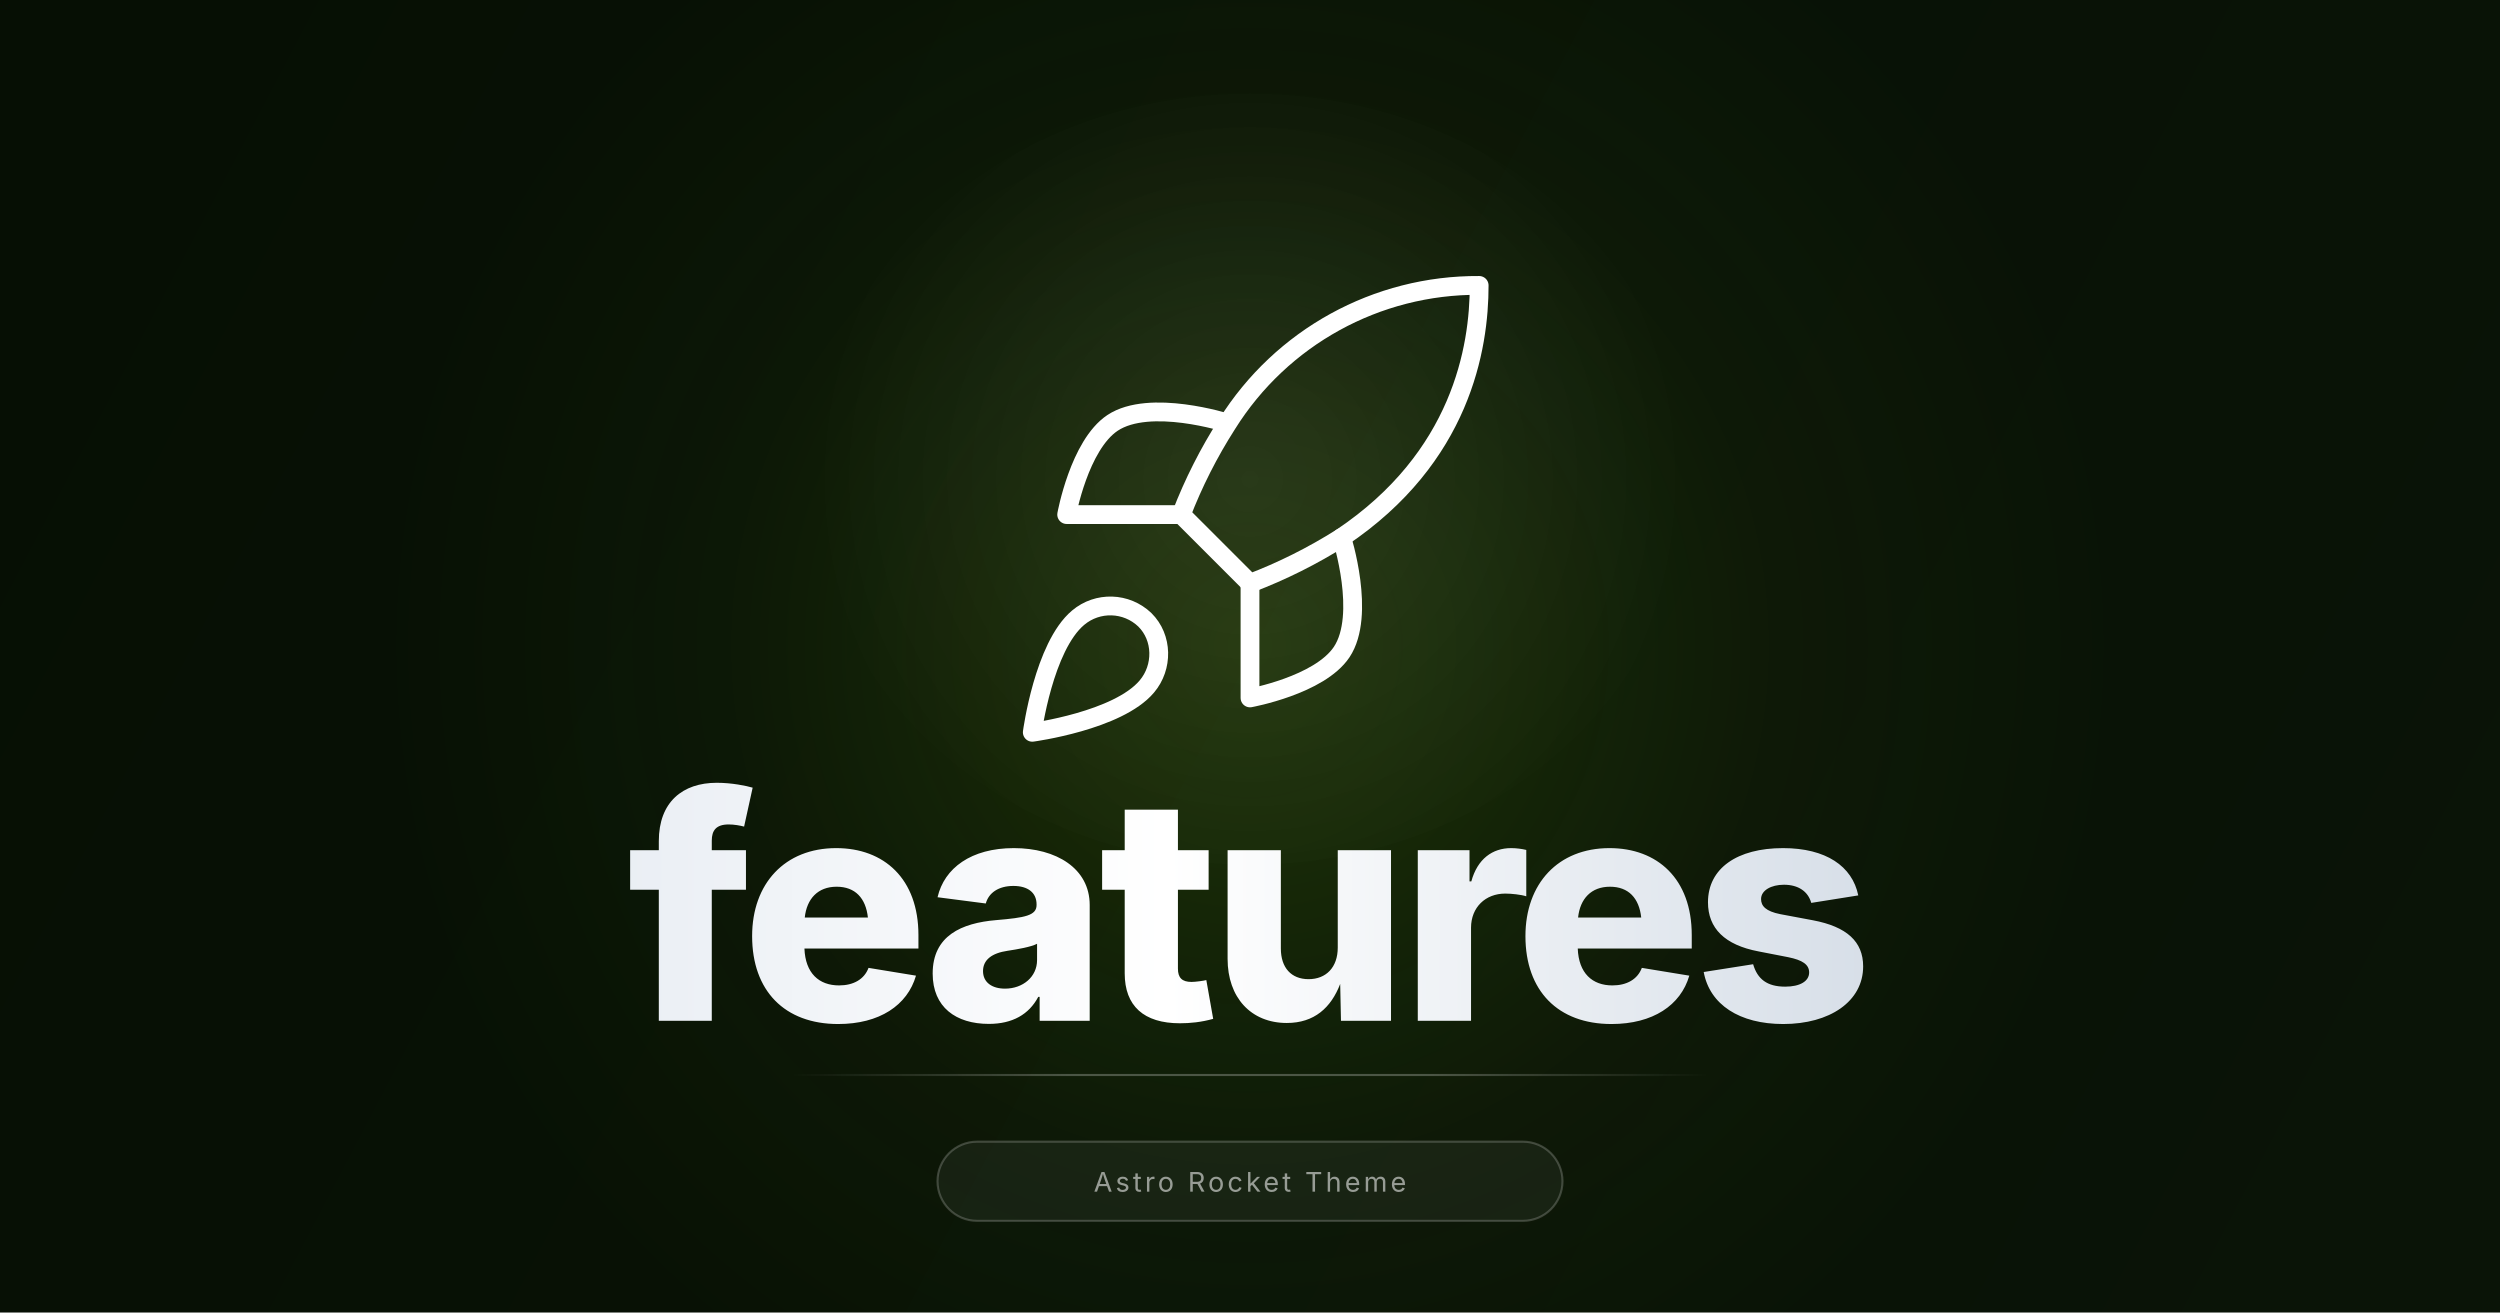
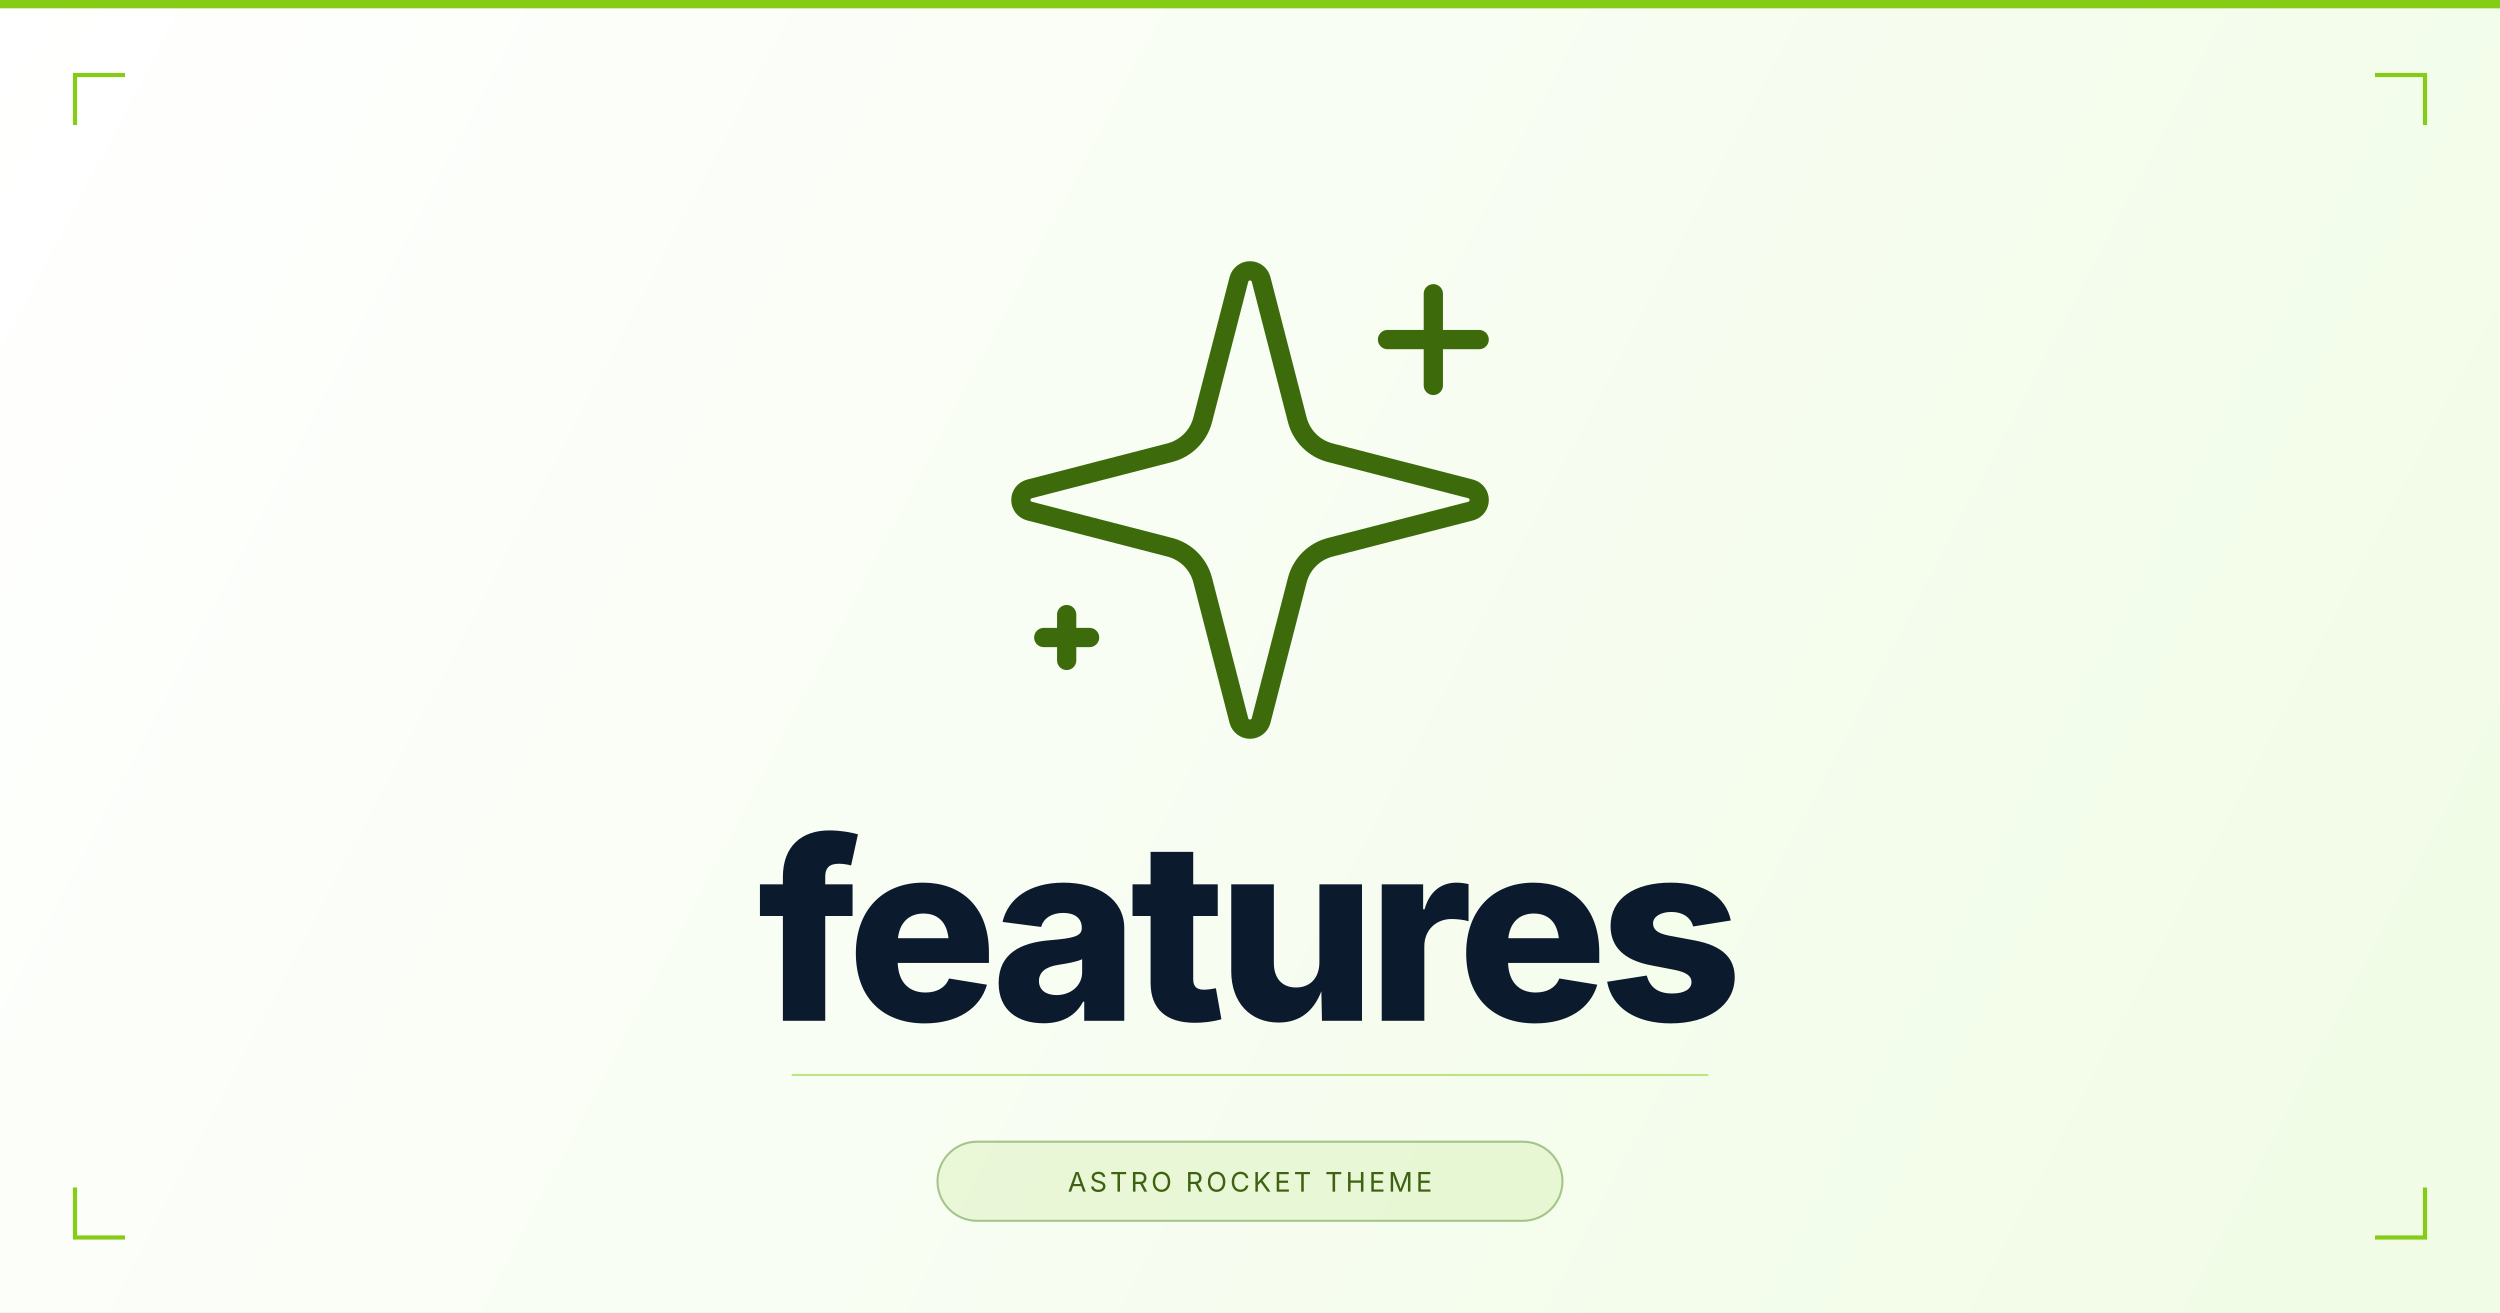
<svg xmlns="http://www.w3.org/2000/svg" width="1200" height="630" viewBox="0 0 1200 630" fill="none">
+   <style>
+     .bi-bd { display: none }
+     html.dark .bi-bl { display: none }
+     html.dark .bi-bd { display: block }
+     .bi-ic { stroke: #3d6b0c }
+     html.dark .bi-ic { stroke: #a3e635 }
+     .bi-tt { fill: #0c1a2e }
+     html.dark .bi-tt { fill: #f0fce5 }
+     .bi-sl { stroke: rgba(132,204,22,.5) }
+     html.dark .bi-sl { stroke: rgba(163,230,53,.25) }
+     .bi-bb { fill: rgba(132,204,22,.12); stroke: rgba(53,115,10,.4) }
+     html.dark .bi-bb { fill: rgba(163,230,53,.08); stroke: rgba(163,230,53,.3) }
+     .bi-bt { fill: #3f6212 }
+     html.dark .bi-bt { fill: #a3e635 }
+     .bi-cr { stroke: #84cc16 }
+   </style>
  <defs>
-     <linearGradient id="bg" x1="0" y1="0" x2="1200" y2="630" gradientUnits="userSpaceOnUse">
-       <stop offset="0%" stop-color="#060f04" />
-       <stop offset="100%" stop-color="#0a1407" />
+     <linearGradient id="arf-bl" x1="0" y1="0" x2="1200" y2="630" gradientUnits="userSpaceOnUse">
+       <stop offset="0%" stop-color="#ffffff" />
+       <stop offset="100%" stop-color="#f0fce5" />
    </linearGradient>
-     <radialGradient id="glowMain" cx="600" cy="310" r="420" gradientUnits="userSpaceOnUse">
-       <stop offset="0%" stop-color="#84cc16" stop-opacity="0.18" />
-       <stop offset="60%" stop-color="#84cc16" stop-opacity="0.04" />
-       <stop offset="100%" stop-color="#84cc16" stop-opacity="0" />
-     </radialGradient>
-     <radialGradient id="glowIcon" cx="600" cy="230" r="210" gradientUnits="userSpaceOnUse">
-       <stop offset="0%" stop-color="#ffffff" stop-opacity="0.07" />
-       <stop offset="100%" stop-color="#ffffff" stop-opacity="0" />
-     </radialGradient>
-     <linearGradient id="textGrad" x1="200" y1="0" x2="1000" y2="0" gradientUnits="userSpaceOnUse">
-       <stop offset="0%" stop-color="#e2e8f0" />
-       <stop offset="45%" stop-color="#ffffff" />
-       <stop offset="100%" stop-color="#cbd5e1" />
-     </linearGradient>
-     <linearGradient id="lineGrad" x1="380" y1="0" x2="820" y2="0" gradientUnits="userSpaceOnUse">
-       <stop offset="0%" stop-color="#ffffff" stop-opacity="0" />
-       <stop offset="30%" stop-color="#ffffff" stop-opacity="0.25" />
-       <stop offset="70%" stop-color="#ffffff" stop-opacity="0.25" />
-       <stop offset="100%" stop-color="#ffffff" stop-opacity="0" />
+     <linearGradient id="arf-bd" x1="0" y1="0" x2="1200" y2="630" gradientUnits="userSpaceOnUse">
+       <stop offset="0%" stop-color="#0c1929" />
+       <stop offset="100%" stop-color="#162236" />
    </linearGradient>
  </defs>
-   <rect width="1200" height="630" fill="url(#bg)" />
-   <rect width="1200" height="630" fill="url(#glowMain)" />
-   <ellipse cx="600" cy="230" rx="210" ry="185" fill="url(#glowIcon)" />
-   <g transform="translate(468, 115) scale(11)" stroke="#ffffff" stroke-width="0.82" stroke-linecap="round" stroke-linejoin="round" fill="none">
-     <path d="M4.5 16.5c-1.5 1.26-2 5-2 5s3.74-.5 5-2c.71-.84.7-2.13-.09-2.91a2.18 2.18 0 0 0-2.91-.09z" />
-     <path d="m12 15-3-3a22 22 0 0 1 2-3.95A12.88 12.88 0 0 1 22 2c0 2.72-.78 7.5-6 11a22.35 22.35 0 0 1-4 2z" />
-     <path d="M9 12H4s.55-3.03 2-4c1.62-1.08 5 0 5 0" />
-     <path d="M12 15v5s3.03-.55 4-2c1.08-1.62 0-5 0-5" />
+   <rect width="1200" height="630" fill="url(#arf-bl)" class="bi-bl" />
+   <rect width="1200" height="630" fill="url(#arf-bd)" class="bi-bd" />
+   <rect x="0" y="0" width="1200" height="4" fill="#84cc16" />
+   <g transform="translate(468, 108) scale(11)" stroke="#3d6b0c" stroke-width="0.84" stroke-linecap="round" stroke-linejoin="round" fill="none" class="bi-ic">
+     <path d="M9.937 15.5A2 2 0 0 0 8.5 14.063l-6.135-1.582a.5.5 0 0 1 0-.962L8.5 9.936A2 2 0 0 0 9.937 8.5l1.582-6.135a.5.5 0 0 1 .963 0L14.063 8.5A2 2 0 0 0 15.5 9.937l6.135 1.581a.5.5 0 0 1 0 .964L15.5 14.063a2 2 0 0 0-1.437 1.437l-1.582 6.135a.5.5 0 0 1-.963 0z" />
+     <path d="M20 3v4" />
+     <path d="M22 5h-4" />
+     <path d="M4 17v2" />
+     <path d="M5 18H3" />
  </g>
-   <text x="600" y="490" font-family="'Outfit Variable', 'Outfit', -apple-system, BlinkMacSystemFont, 'Segoe UI', sans-serif" font-size="150" font-weight="800" fill="url(#textGrad)" text-anchor="middle" letter-spacing="-4">features</text>
-   <line x1="380" y1="516" x2="820" y2="516" stroke="url(#lineGrad)" stroke-width="1" />
-   <rect x="450" y="548" width="300" height="38" rx="19" fill="#ffffff" fill-opacity="0.05" stroke="#ffffff" stroke-opacity="0.20" stroke-width="1" />
-   <text x="600" y="572" font-family="'Outfit Variable', 'Outfit', -apple-system, BlinkMacSystemFont, 'Segoe UI', sans-serif" font-size="13" fill="#ffffff" fill-opacity="0.55" text-anchor="middle" letter-spacing="1.5">Astro Rocket Theme</text>
+   <text x="600" y="490" font-family="'Outfit Variable', 'Outfit', -apple-system, BlinkMacSystemFont, 'Segoe UI', sans-serif" font-size="120" font-weight="800" fill="#0c1a2e" text-anchor="middle" letter-spacing="-4" class="bi-tt">features</text>
+   <line x1="380" y1="516" x2="820" y2="516" stroke="rgba(132,204,22,0.5)" stroke-width="1" class="bi-sl" />
+   <rect x="450" y="548" width="300" height="38" rx="19" fill="rgba(132,204,22,0.12)" stroke="rgba(53,115,10,0.4)" stroke-width="1" class="bi-bb" />
+   <text x="600" y="572" font-family="'Outfit Variable', 'Outfit', -apple-system, BlinkMacSystemFont, 'Segoe UI', sans-serif" font-size="13" fill="#3f6212" text-anchor="middle" letter-spacing="1.5" class="bi-bt">ASTRO ROCKET THEME</text>
+   <path d="M 36 60 L 36 36 L 60 36" stroke-width="2" fill="none" class="bi-cr" />
+   <path d="M 1140 36 L 1164 36 L 1164 60" stroke-width="2" fill="none" class="bi-cr" />
+   <path d="M 36 570 L 36 594 L 60 594" stroke-width="2" fill="none" class="bi-cr" />
+   <path d="M 1140 594 L 1164 594 L 1164 570" stroke-width="2" fill="none" class="bi-cr" />
</svg>
